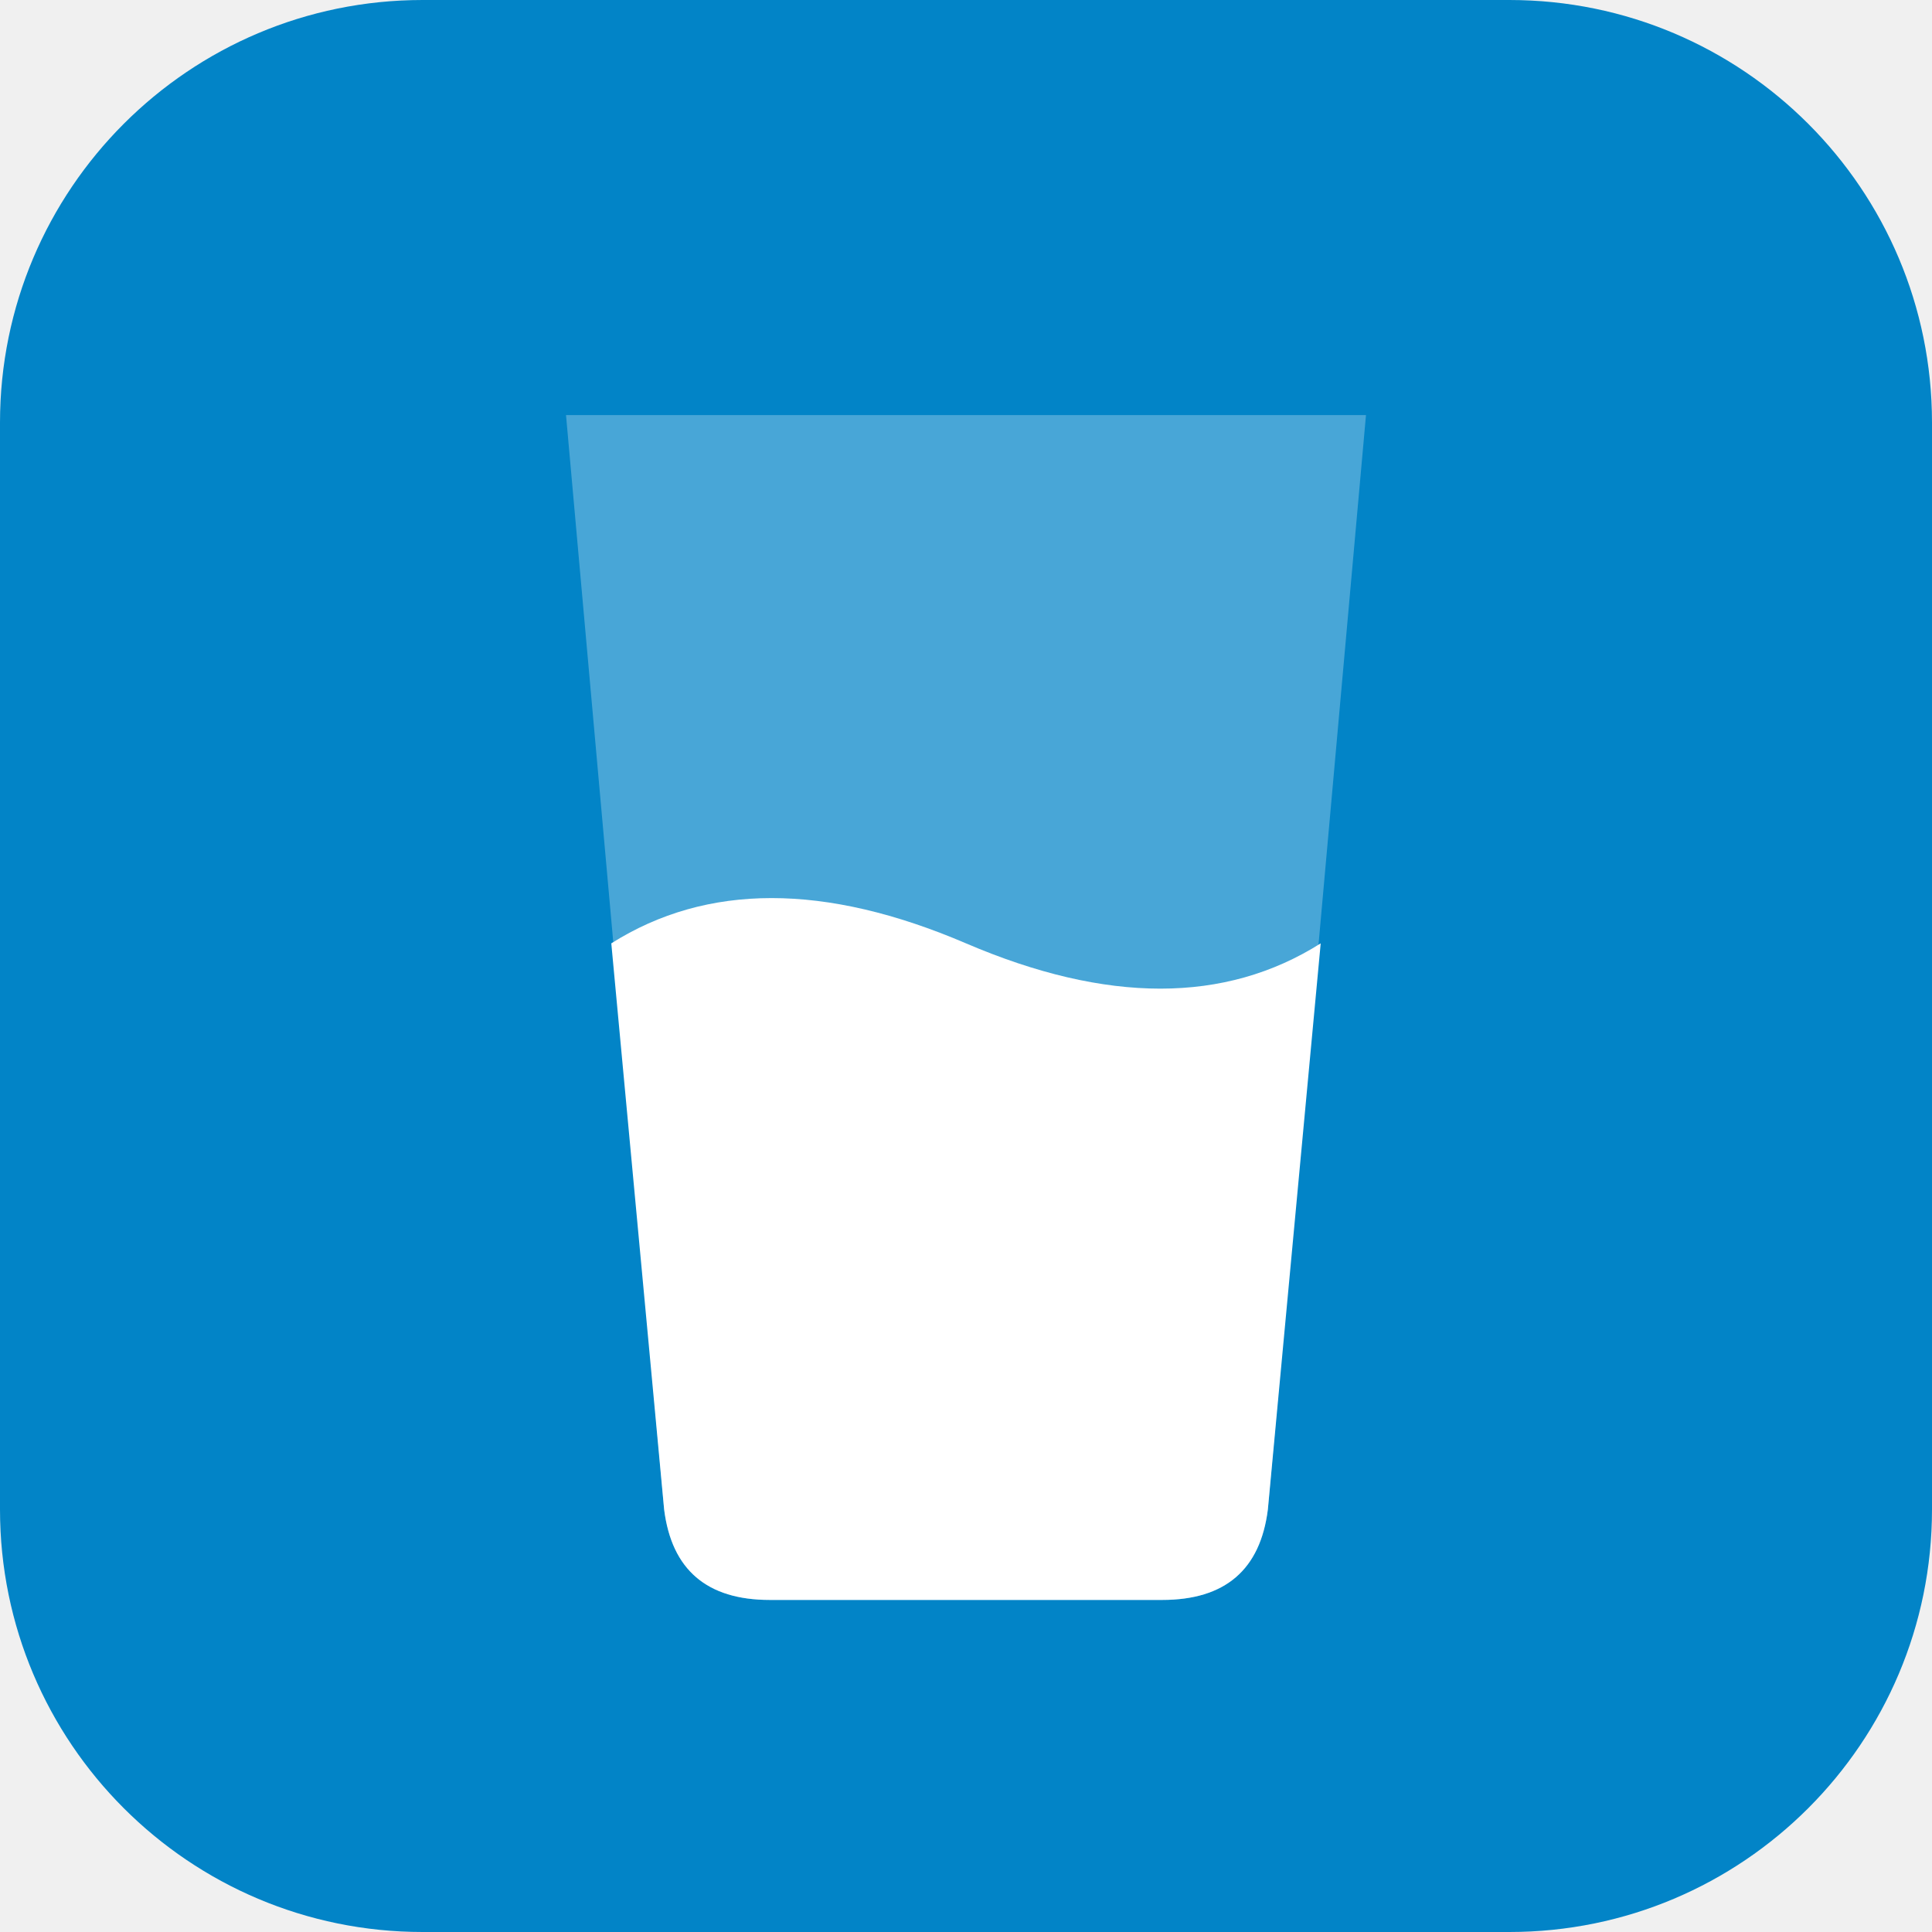
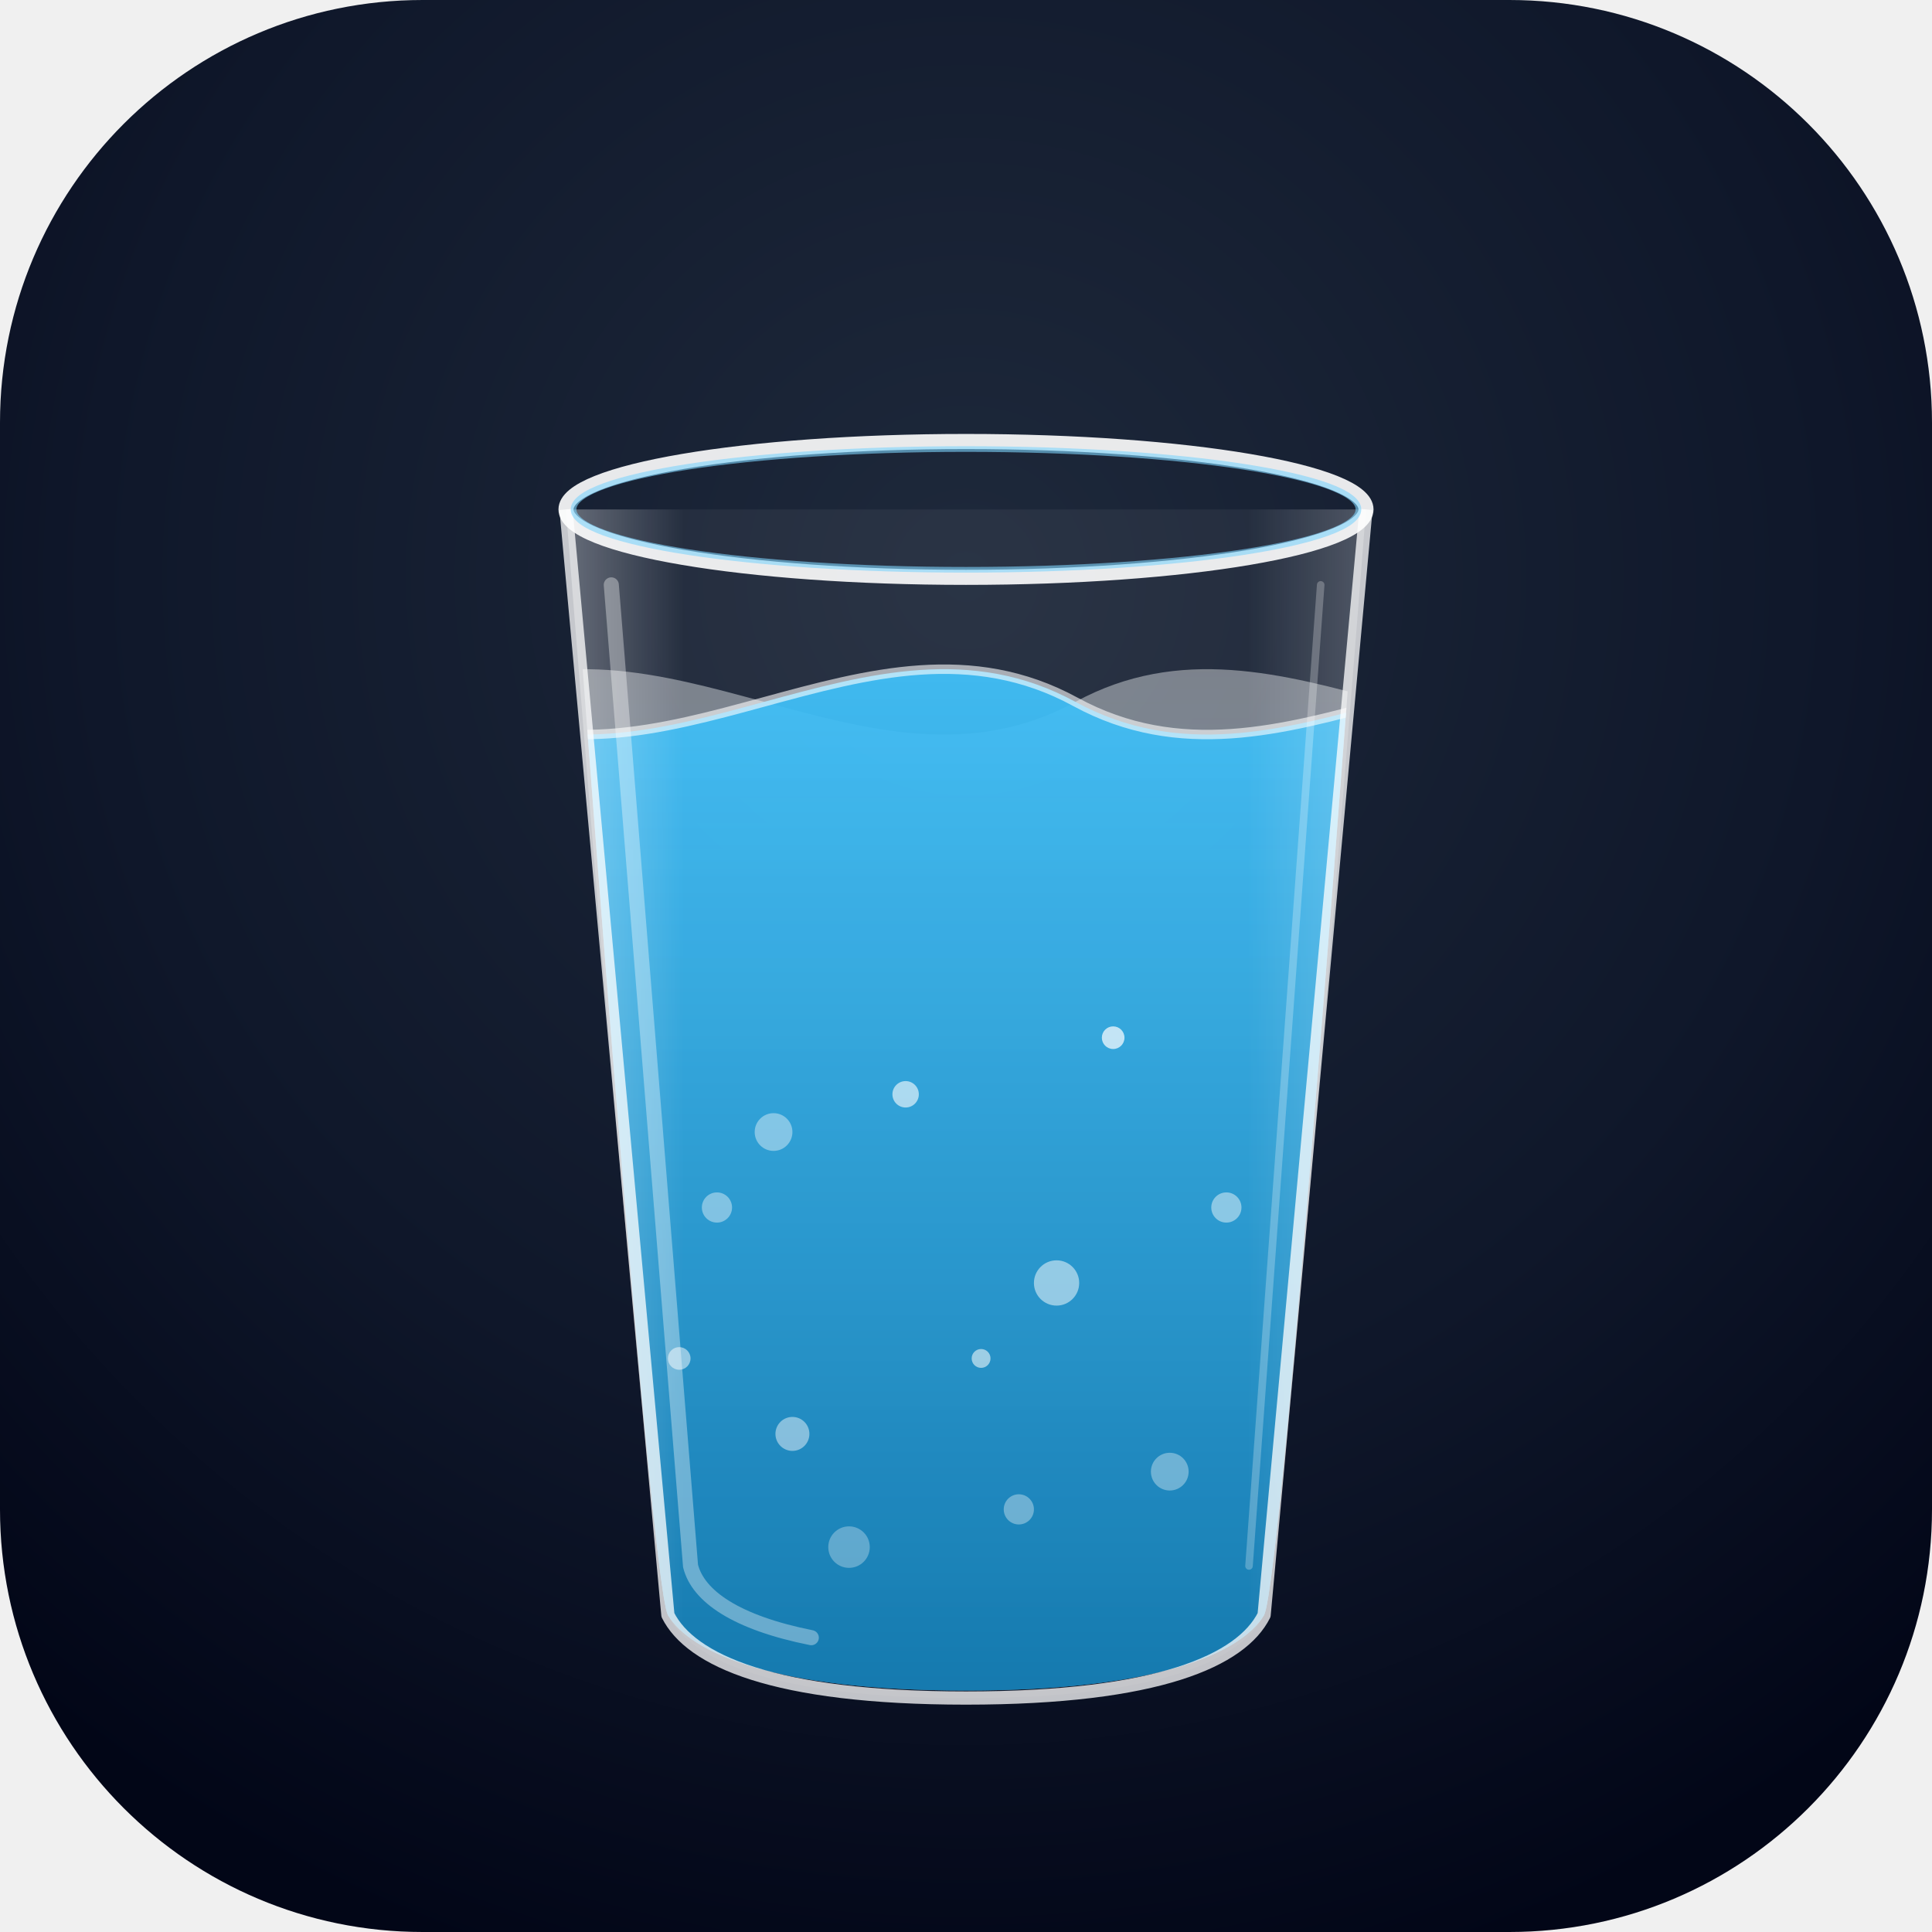
- <svg xmlns="http://www.w3.org/2000/svg" viewBox="0 0 512 512">
-   <rect width="512" height="512" rx="112" fill="#0284c7" />
-   <path d="M150 110H362L336 400Q333 424 308 424H204Q179 424 176 400Z" fill="#fff" opacity=".28" />
-   <path d="M162 250Q200 226 256 250T350 250L336 400Q333 424 308 424H204Q179 424 176 400Z" fill="#fff" />
+ <svg xmlns="http://www.w3.org/2000/svg" viewBox="0 0 512 512" width="100%" height="100%">
+   <defs>
+     <radialGradient id="bg-grad" cx="50%" cy="30%" r="75%">
+       <stop offset="0%" stop-color="#1e293b" />
+       <stop offset="60%" stop-color="#0f172a" />
+       <stop offset="100%" stop-color="#020617" />
+     </radialGradient>
+     <linearGradient id="wave-front-grad" x1="0%" y1="0%" x2="0%" y2="100%">
+       <stop offset="0%" stop-color="#38bdf8" stop-opacity="0.95" />
+       <stop offset="100%" stop-color="#0369a1" />
+     </linearGradient>
+     <linearGradient id="wave-back-grad" x1="0%" y1="0%" x2="0%" y2="100%">
+       <stop offset="0%" stop-color="#ffffff" stop-opacity="0.4" />
+       <stop offset="100%" stop-color="#38bdf8" stop-opacity="0.7" />
+     </linearGradient>
+     <linearGradient id="glass-specular" x1="0%" y1="0%" x2="100%" y2="0%">
+       <stop offset="0%" stop-color="#ffffff" stop-opacity="0.35" />
+       <stop offset="15%" stop-color="#ffffff" stop-opacity="0.05" />
+       <stop offset="85%" stop-color="#ffffff" stop-opacity="0.05" />
+       <stop offset="100%" stop-color="#ffffff" stop-opacity="0.25" />
+     </linearGradient>
+     <clipPath id="glass-inner-clip">
+       <path d="M 152 145 C 152 145, 172 418, 177 428 C 183 438, 205 448, 256 448 C 307 448, 329 438, 335 428 C 340 418, 360 145, 360 145 Z" />
+     </clipPath>
+     <filter id="soft-glow" x="-20%" y="-20%" width="140%" height="140%">
+       <feGaussianBlur stdDeviation="10" result="blur" />
+       <feComposite in="SourceGraphic" in2="blur" operator="over" />
+     </filter>
+   </defs>
+   <rect width="512" height="512" rx="112" fill="url(#bg-grad)" />
+   <g clip-path="url(#glass-inner-clip)">
+     <path d="M 120 186 C 175 156, 230 216, 285 186 C 340 156, 395 216, 450 186 L 450 480 L 120 480 Z" fill="url(#wave-back-grad)" />
+     <path d="M 120 186 C 175 216, 230 156, 285 186 C 340 216, 395 156, 450 186 L 450 480 L 120 480 Z" fill="url(#wave-front-grad)" />
+     <path d="M 120 186 C 175 216, 230 156, 285 186 C 340 216, 395 156, 450 186" stroke="#ffffff" stroke-width="2.5" fill="none" opacity="0.6" />
+     <g fill="#ffffff">
+       <circle cx="210" cy="380" r="4.5" opacity="0.45" />
+       <circle cx="280" cy="340" r="6" opacity="0.5" />
+       <circle cx="240" cy="290" r="3.5" opacity="0.6" />
+       <circle cx="310" cy="390" r="5" opacity="0.35" />
+       <circle cx="190" cy="320" r="4" opacity="0.4" />
+       <circle cx="295" cy="275" r="3" opacity="0.7" />
+       <circle cx="225" cy="410" r="5.5" opacity="0.3" />
+       <circle cx="260" cy="360" r="2.5" opacity="0.55" />
+       <circle cx="325" cy="320" r="4" opacity="0.45" />
+       <circle cx="180" cy="360" r="3" opacity="0.5" />
+       <circle cx="205" cy="300" r="5" opacity="0.4" />
+       <circle cx="270" cy="400" r="4" opacity="0.35" />
+     </g>
+   </g>
+   <path d="M 150 135 C 150 135, 172 418, 177 428 C 183 440, 205 450, 256 450 C 307 450, 329 440, 335 428 C 340 418, 362 135, 362 135 Z" fill="url(#glass-specular)" stroke="none" />
+   <path d="M 150 135 L 177 428 C 183 440, 205 450, 256 450 C 307 450, 329 440, 335 428 L 362 135" fill="none" stroke="#ffffff" stroke-width="3.5" opacity="0.75" stroke-linejoin="round" />
+   <path d="M 162 155 L 183 415 C 185 423, 195 430, 215 434" fill="none" stroke="#ffffff" stroke-width="4" opacity="0.35" stroke-linecap="round" />
+   <path d="M 350 155 L 331 415" fill="none" stroke="#ffffff" stroke-width="2" opacity="0.25" stroke-linecap="round" />
+   <ellipse cx="256" cy="135" rx="106" ry="18" fill="none" stroke="#ffffff" stroke-width="4" opacity="0.9" />
+   <ellipse cx="256" cy="135" rx="104" ry="16" fill="none" stroke="#7dd3fc" stroke-width="1.5" opacity="0.6" />
</svg>
